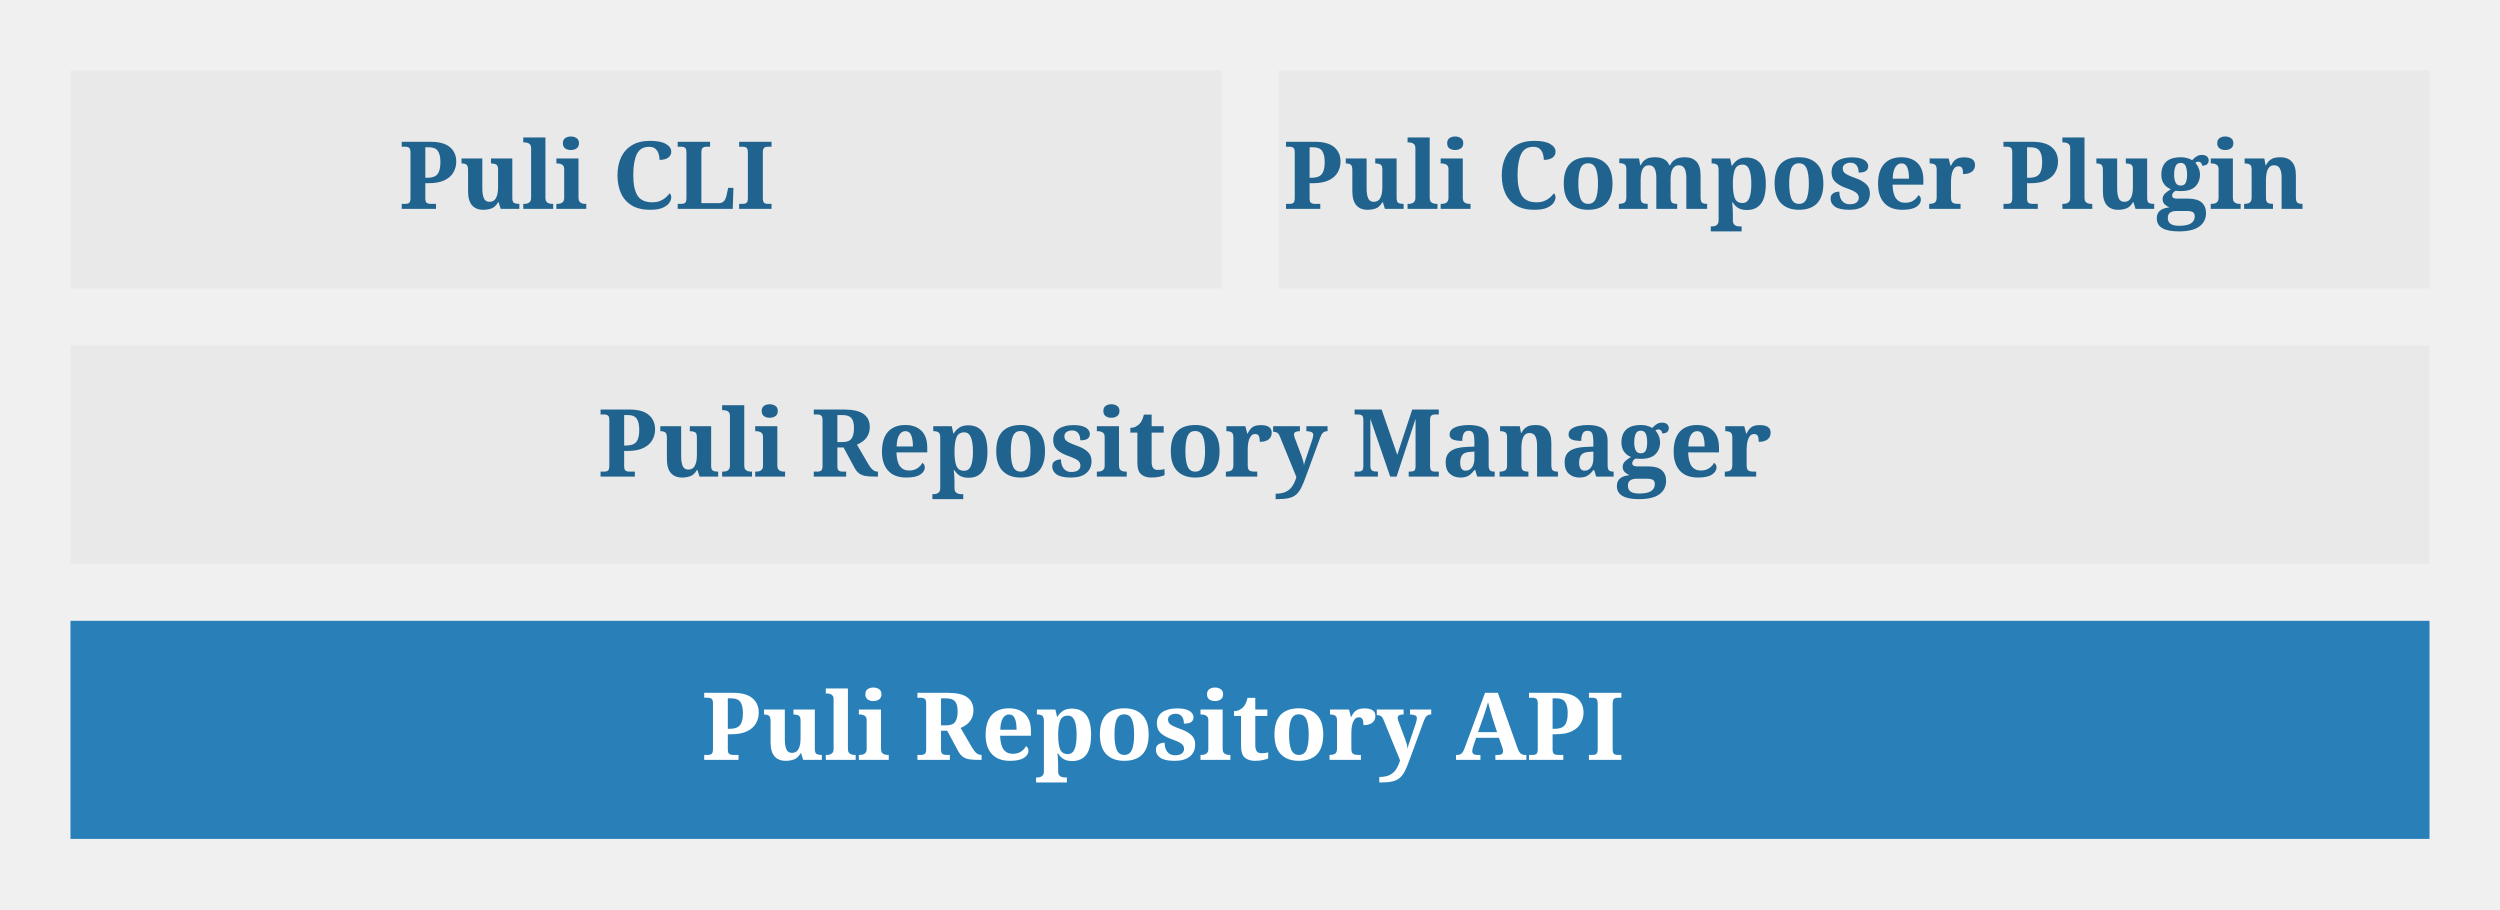
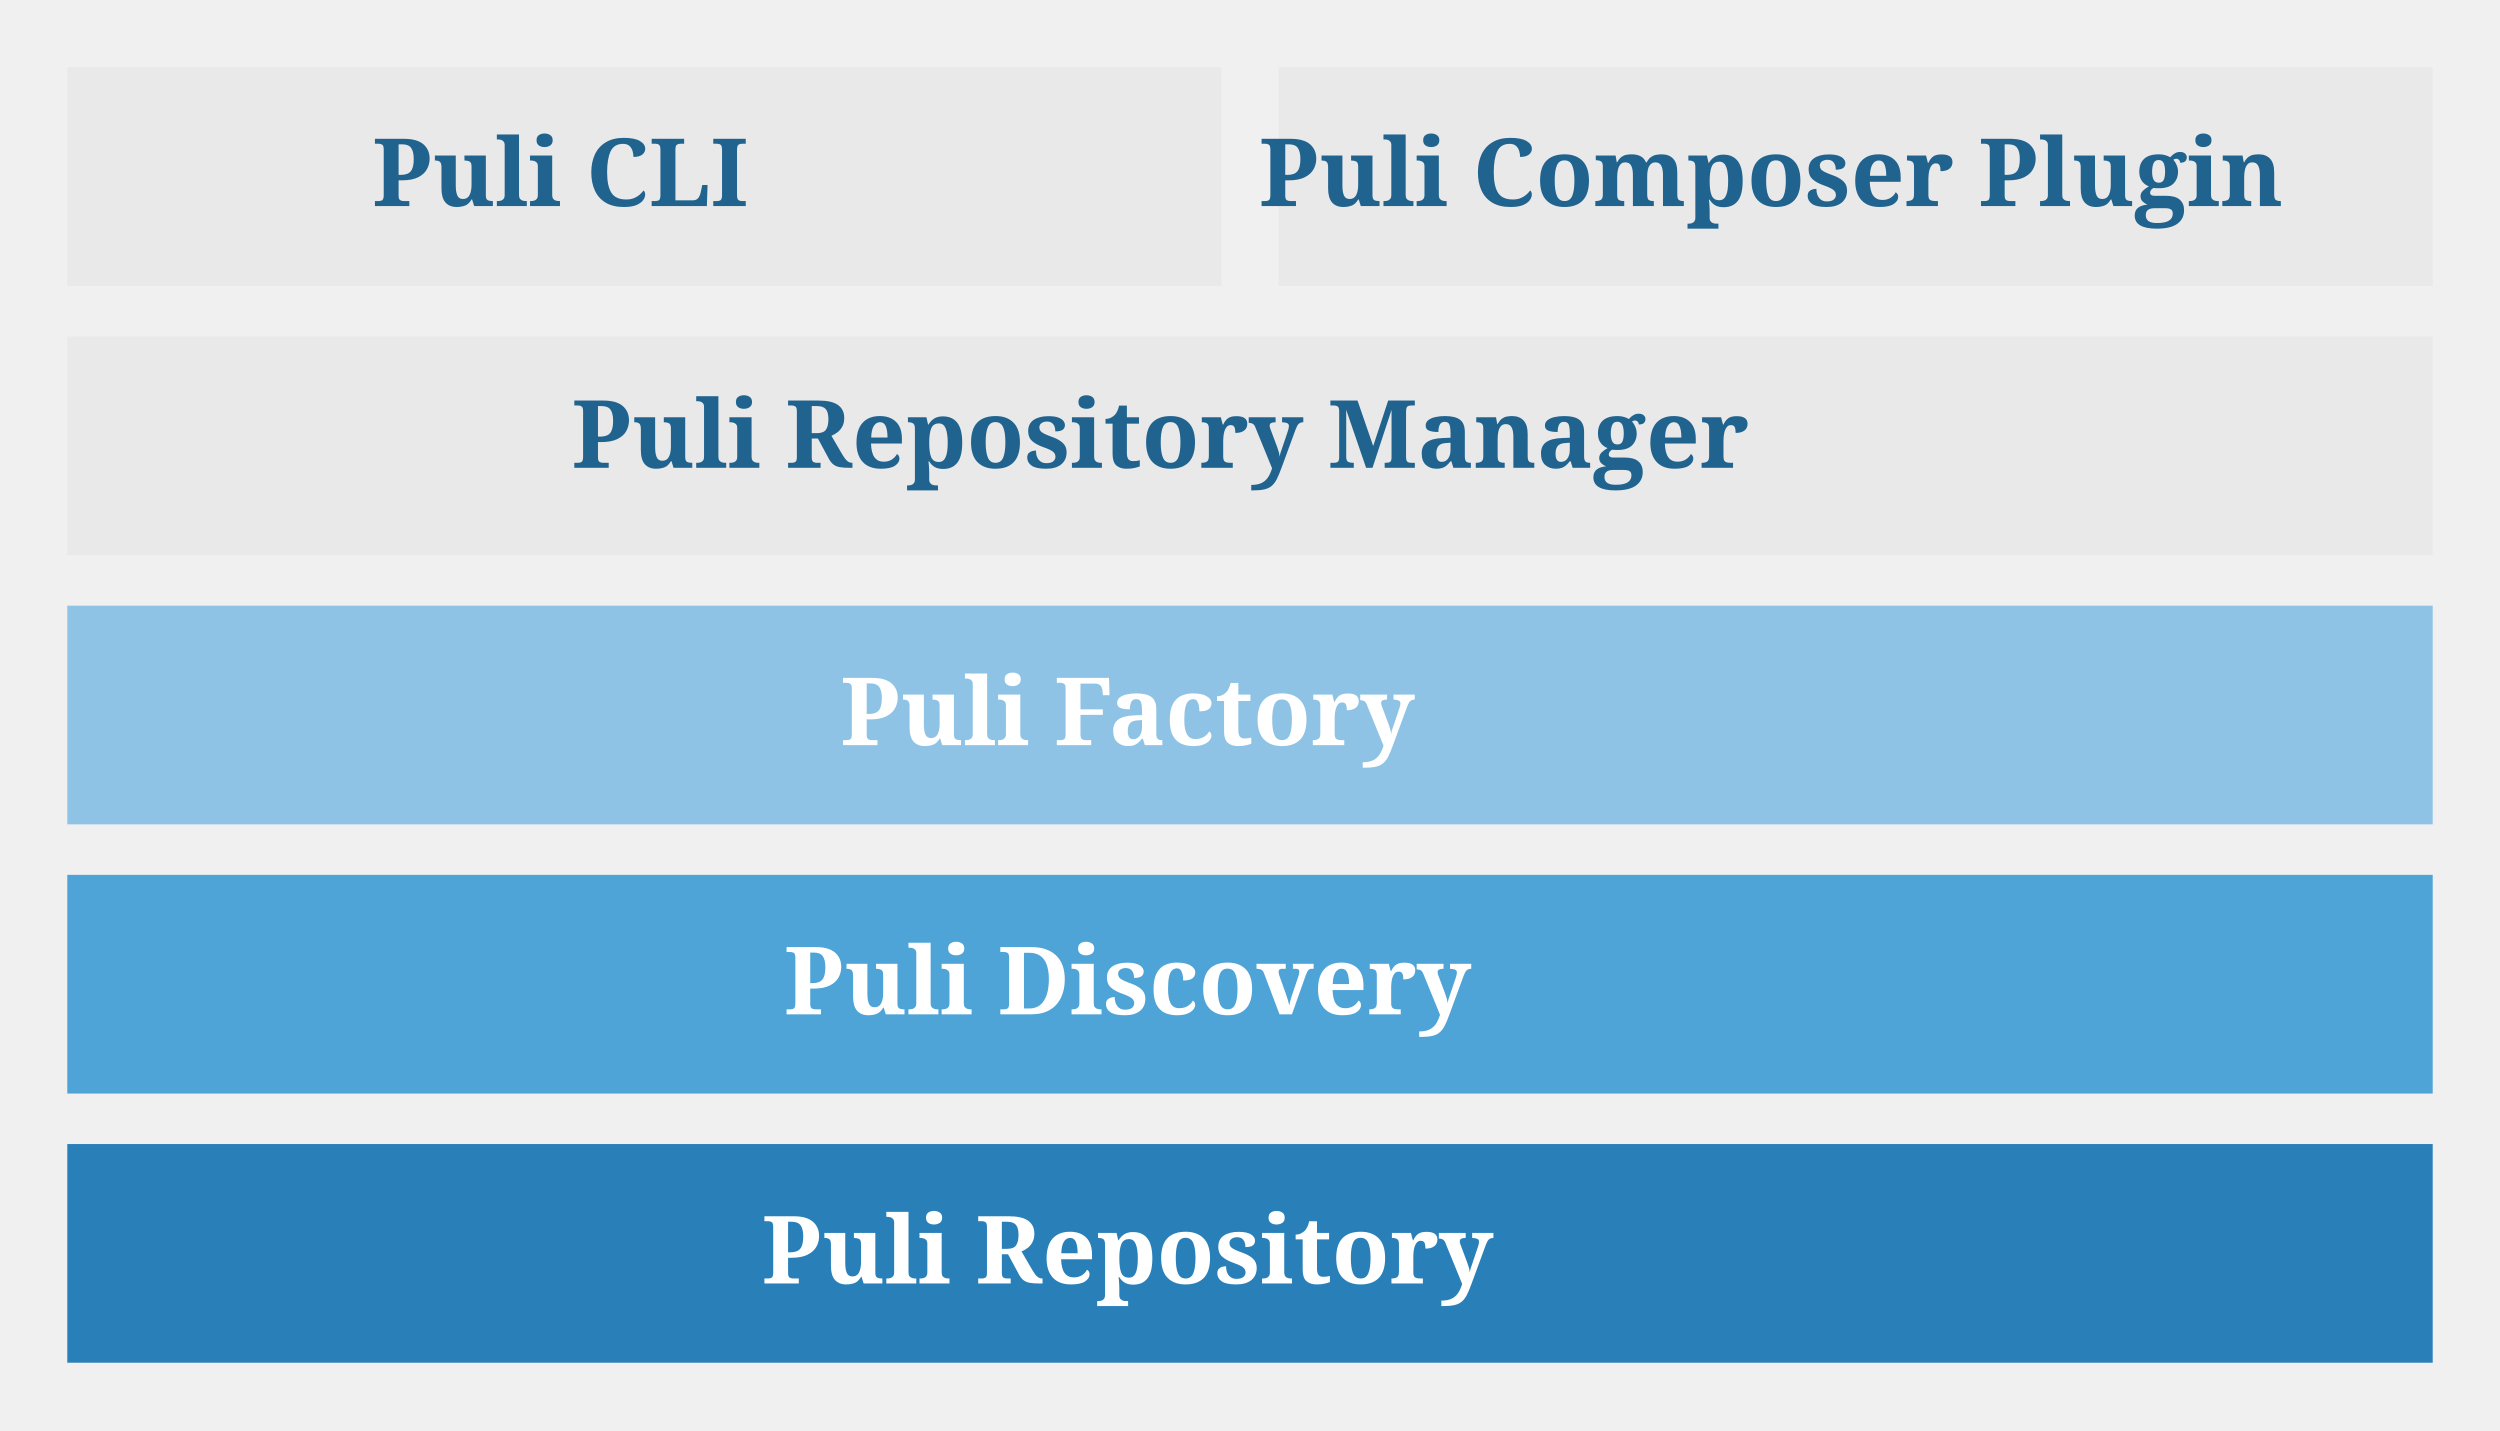
- <svg xmlns="http://www.w3.org/2000/svg" width="745" height="271" id="svg2" version="1.1">
+ <svg xmlns="http://www.w3.org/2000/svg" width="742.99" height="424.995" id="svg2" version="1.1">
  <defs id="defs4" />
-   <g id="layer1" transform="translate(24.25266,-864.2783)">
-     <path style="fill:#e9e9e9;fill-opacity:1;stroke:#808080;stroke-width:0;stroke-linecap:butt;stroke-linejoin:miter;stroke-miterlimit:4;stroke-opacity:1;stroke-dasharray:none" d="m -3.248,967.283 702.99,0 0,64.99 -702.99,0 z" id="path3777" />
-     <text xml:space="preserve" style="font-size:28px;font-style:normal;font-variant:normal;font-weight:bold;font-stretch:normal;line-height:125%;letter-spacing:0px;word-spacing:0px;fill:#20638f;fill-opacity:1;stroke:none;font-family:Cambria;-inkscape-font-specification:Cambria Bold" x="347.081" y="1006.306" id="text3786">
-       <tspan id="tspan3788" x="347.081" y="1006.306" style="font-size:28px;font-style:normal;font-variant:normal;font-weight:bold;font-stretch:normal;text-align:center;text-anchor:middle;fill:#20638f;fill-opacity:1;font-family:Cambria;-inkscape-font-specification:Cambria Bold">Puli Repository Manager</tspan>
-     </text>
-     <path style="fill:#2980b9;fill-opacity:1;stroke:#808080;stroke-width:0;stroke-linecap:butt;stroke-linejoin:miter;stroke-miterlimit:4;stroke-opacity:1;stroke-dasharray:none" d="m -3.248,1049.283 702.99,0 0,64.99 -702.99,0 z" id="path3777-3" />
-     <text xml:space="preserve" style="font-size:40px;font-style:normal;font-weight:normal;line-height:125%;letter-spacing:0px;word-spacing:0px;fill:#ffffff;fill-opacity:1;stroke:none;font-family:Sans" x="348.265" y="1090.726" id="text3786-4">
-       <tspan id="tspan3788-6" x="348.265" y="1090.726" style="font-size:28px;font-style:normal;font-variant:normal;font-weight:bold;font-stretch:normal;text-align:center;text-anchor:middle;fill:#ffffff;fill-opacity:1;font-family:Cambria;-inkscape-font-specification:Cambria Bold">Puli Repository API</tspan>
-     </text>
-     <path style="fill:#e9e9e9;fill-opacity:1;stroke:#808080;stroke-width:0;stroke-linecap:butt;stroke-linejoin:miter;stroke-miterlimit:4;stroke-opacity:1;stroke-dasharray:none" d="m 339.747,950.278 0,-65 -343,0 0,65 z" id="path3808" />
-     <text xml:space="preserve" style="font-size:28px;font-style:normal;font-variant:normal;font-weight:bold;font-stretch:normal;line-height:125%;letter-spacing:0px;word-spacing:0px;fill:#20638f;fill-opacity:1;stroke:none;font-family:Cambria;-inkscape-font-specification:Cambria Bold" x="168.769" y="926.515" id="text3786-9">
-       <tspan id="tspan3788-63" x="168.769" y="926.515" style="font-size:28px;font-style:normal;font-variant:normal;font-weight:bold;font-stretch:normal;text-align:center;text-anchor:middle;fill:#20638f;fill-opacity:1;font-family:Cambria;-inkscape-font-specification:Cambria Bold">Puli CLI</tspan>
-     </text>
-     <path style="fill:#e9e9e9;fill-opacity:1;stroke:#808080;stroke-width:0;stroke-linecap:butt;stroke-linejoin:miter;stroke-miterlimit:4;stroke-opacity:1;stroke-dasharray:none" d="m 356.747,950.278 0,-65 343,0 0,65 z" id="path3806" />
-     <text xml:space="preserve" style="font-size:28px;font-style:normal;font-variant:normal;font-weight:bold;font-stretch:normal;line-height:125%;letter-spacing:0px;word-spacing:0px;fill:#20638f;fill-opacity:1;stroke:none;font-family:Cambria;-inkscape-font-specification:Cambria Bold" x="528.605" y="926.515" id="text3786-9-2">
-       <tspan id="tspan3788-63-5" x="528.605" y="926.515" style="font-size:28px;font-style:normal;font-variant:normal;font-weight:bold;font-stretch:normal;text-align:center;text-anchor:middle;fill:#20638f;fill-opacity:1;font-family:Cambria;-inkscape-font-specification:Cambria Bold">Puli Composer Plugin</tspan>
-     </text>
+   <g id="layer1" transform="translate(33.15216,-784.6681)" style="display:inline">
+     <g id="g3838" transform="translate(-11.31864,-0.5859264)">
+       <path id="path3777" d="m -1.834,885.259 702.99,0 0,64.99 -702.99,0 z" style="fill:#e9e9e9;fill-opacity:1;stroke:#808080;stroke-width:0;stroke-linecap:butt;stroke-linejoin:miter;stroke-miterlimit:4;stroke-opacity:1;stroke-dasharray:none" />
+       <text id="text3786" y="924.281" x="348.496" style="font-size:28px;font-style:normal;font-variant:normal;font-weight:bold;font-stretch:normal;line-height:125%;letter-spacing:0px;word-spacing:0px;fill:#20638f;fill-opacity:1;stroke:none;font-family:Cambria;-inkscape-font-specification:Cambria Bold" xml:space="preserve">
+         <tspan style="font-size:28px;font-style:normal;font-variant:normal;font-weight:bold;font-stretch:normal;text-align:center;text-anchor:middle;fill:#20638f;fill-opacity:1;font-family:Cambria;-inkscape-font-specification:Cambria Bold" y="924.281" x="348.496" id="tspan3788">Puli Repository Manager</tspan>
+       </text>
+     </g>
+     <g id="g3833" transform="translate(-11.31864,77.41419)">
+       <path id="path3777-3" d="m -1.834,967.259 702.99,0 0,64.99 -702.99,0 z" style="fill:#4ea3d7;fill-opacity:1;stroke:#808080;stroke-width:0;stroke-linecap:butt;stroke-linejoin:miter;stroke-miterlimit:4;stroke-opacity:1;stroke-dasharray:none" />
+       <text id="text3786-4" y="1008.701" x="349.679" style="font-size:40px;font-style:normal;font-weight:normal;line-height:125%;letter-spacing:0px;word-spacing:0px;fill:#ffffff;fill-opacity:1;stroke:none;font-family:Sans" xml:space="preserve">
+         <tspan style="font-size:28px;font-style:normal;font-variant:normal;font-weight:bold;font-stretch:normal;text-align:center;text-anchor:middle;fill:#ffffff;fill-opacity:1;font-family:Cambria;-inkscape-font-specification:Cambria Bold" y="1008.701" x="349.679" id="tspan3788-6">Puli Discovery</tspan>
+       </text>
+     </g>
+     <g id="g3843" transform="translate(-11.31371,1.414214)">
+       <path id="path3808" d="m 341.162,868.254 0,-65 -343,0 0,65 z" style="fill:#e9e9e9;fill-opacity:1;stroke:#808080;stroke-width:0;stroke-linecap:butt;stroke-linejoin:miter;stroke-miterlimit:4;stroke-opacity:1;stroke-dasharray:none" />
+       <text id="text3786-9" y="844.49" x="170.183" style="font-size:28px;font-style:normal;font-variant:normal;font-weight:bold;font-stretch:normal;line-height:125%;letter-spacing:0px;word-spacing:0px;fill:#20638f;fill-opacity:1;stroke:none;font-family:Cambria;-inkscape-font-specification:Cambria Bold" xml:space="preserve">
+         <tspan style="font-size:28px;font-style:normal;font-variant:normal;font-weight:bold;font-stretch:normal;text-align:center;text-anchor:middle;fill:#20638f;fill-opacity:1;font-family:Cambria;-inkscape-font-specification:Cambria Bold" y="844.49" x="170.183" id="tspan3788-63">Puli CLI</tspan>
+       </text>
+     </g>
+     <g id="g3848" transform="translate(-11.32358,1.414214)">
+       <path id="path3806" d="m 358.162,868.254 0,-65 343,0 0,65 z" style="fill:#e9e9e9;fill-opacity:1;stroke:#808080;stroke-width:0;stroke-linecap:butt;stroke-linejoin:miter;stroke-miterlimit:4;stroke-opacity:1;stroke-dasharray:none" />
+       <text id="text3786-9-2" y="844.49" x="530.019" style="font-size:28px;font-style:normal;font-variant:normal;font-weight:bold;font-stretch:normal;line-height:125%;letter-spacing:0px;word-spacing:0px;fill:#20638f;fill-opacity:1;stroke:none;font-family:Cambria;-inkscape-font-specification:Cambria Bold" xml:space="preserve">
+         <tspan style="font-size:28px;font-style:normal;font-variant:normal;font-weight:bold;font-stretch:normal;text-align:center;text-anchor:middle;fill:#20638f;fill-opacity:1;font-family:Cambria;-inkscape-font-specification:Cambria Bold" y="844.49" x="530.019" id="tspan3788-63-5">Puli Composer Plugin</tspan>
+       </text>
+     </g>
+     <g id="g3828" transform="translate(-13.58524,75.63009)">
+       <path id="path3777-3-3" d="m 0.433,1049.043 702.99,0 0,64.99 -702.99,0 z" style="fill:#2980b9;fill-opacity:1;stroke:#808080;stroke-width:0;stroke-linecap:butt;stroke-linejoin:miter;stroke-miterlimit:4;stroke-opacity:1;stroke-dasharray:none" />
+       <text id="text3786-4-7" y="1090.485" x="351.946" style="font-size:40px;font-style:normal;font-weight:normal;line-height:125%;letter-spacing:0px;word-spacing:0px;fill:#ffffff;fill-opacity:1;stroke:none;font-family:Sans" xml:space="preserve">
+         <tspan style="font-size:28px;font-style:normal;font-variant:normal;font-weight:bold;font-stretch:normal;text-align:center;text-anchor:middle;fill:#ffffff;fill-opacity:1;font-family:Cambria;-inkscape-font-specification:Cambria Bold" y="1090.485" x="351.946" id="tspan3788-6-6">Puli Repository</tspan>
+       </text>
+     </g>
+     <g style="display:inline" id="g3833-8" transform="translate(-11.31864,-2.585811)">
+       <path id="path3777-3-8" d="m -1.834,967.259 702.99,0 0,64.99 -702.99,0 z" style="fill:#8ec3e6;fill-opacity:1;stroke:#808080;stroke-width:0;stroke-linecap:butt;stroke-linejoin:miter;stroke-miterlimit:4;stroke-opacity:1;stroke-dasharray:none" />
+       <text id="text3786-4-76" y="1008.701" x="349.679" style="font-size:40px;font-style:normal;font-weight:normal;line-height:125%;letter-spacing:0px;word-spacing:0px;fill:#ffffff;fill-opacity:1;stroke:none;font-family:Sans" xml:space="preserve">
+         <tspan style="font-size:28px;font-style:normal;font-variant:normal;font-weight:bold;font-stretch:normal;text-align:center;text-anchor:middle;fill:#ffffff;fill-opacity:1;font-family:Cambria;-inkscape-font-specification:Cambria Bold" y="1008.701" x="349.679" id="tspan3788-6-3">Puli Factory</tspan>
+       </text>
+     </g>
  </g>
</svg>
